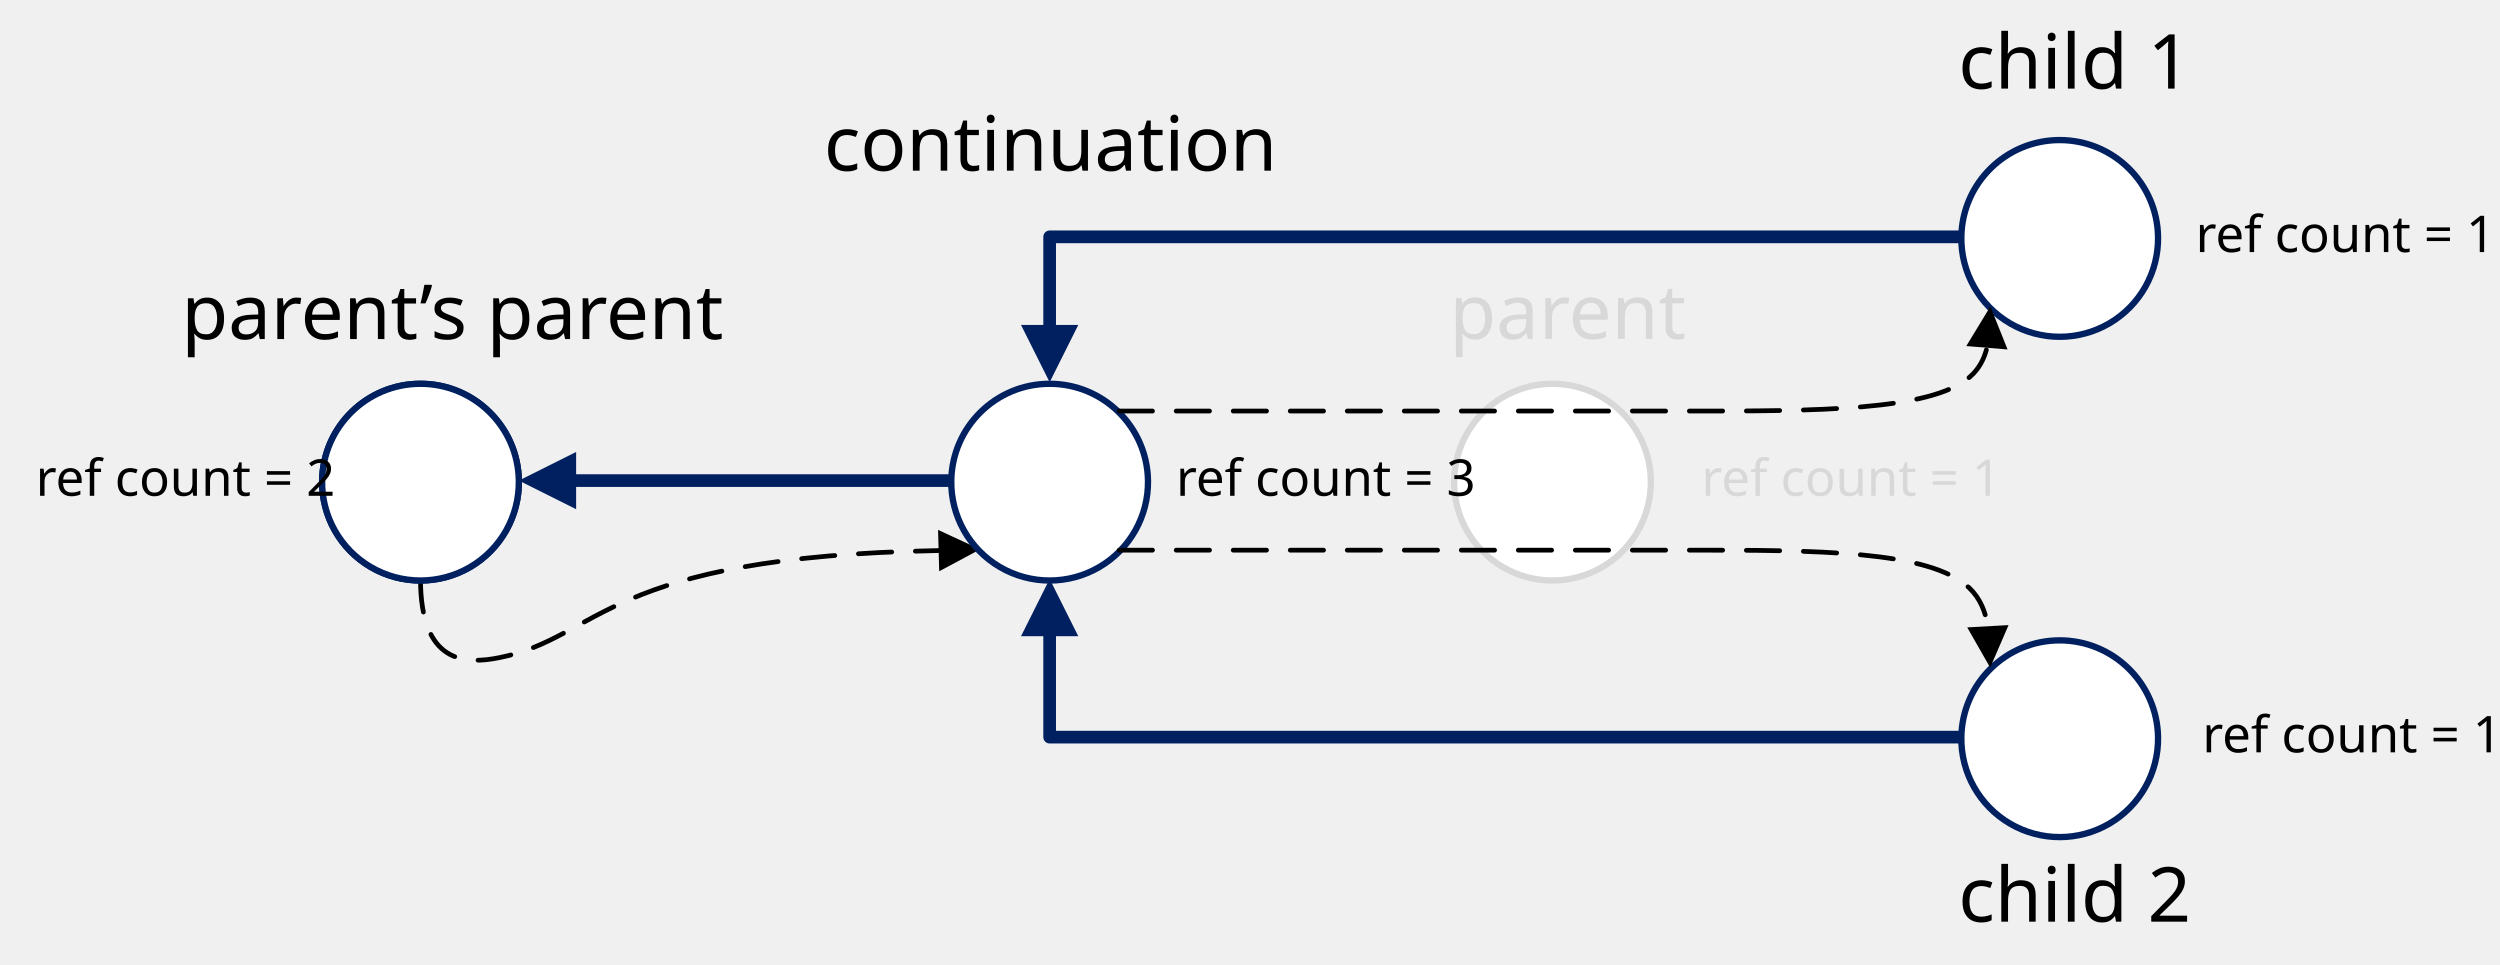
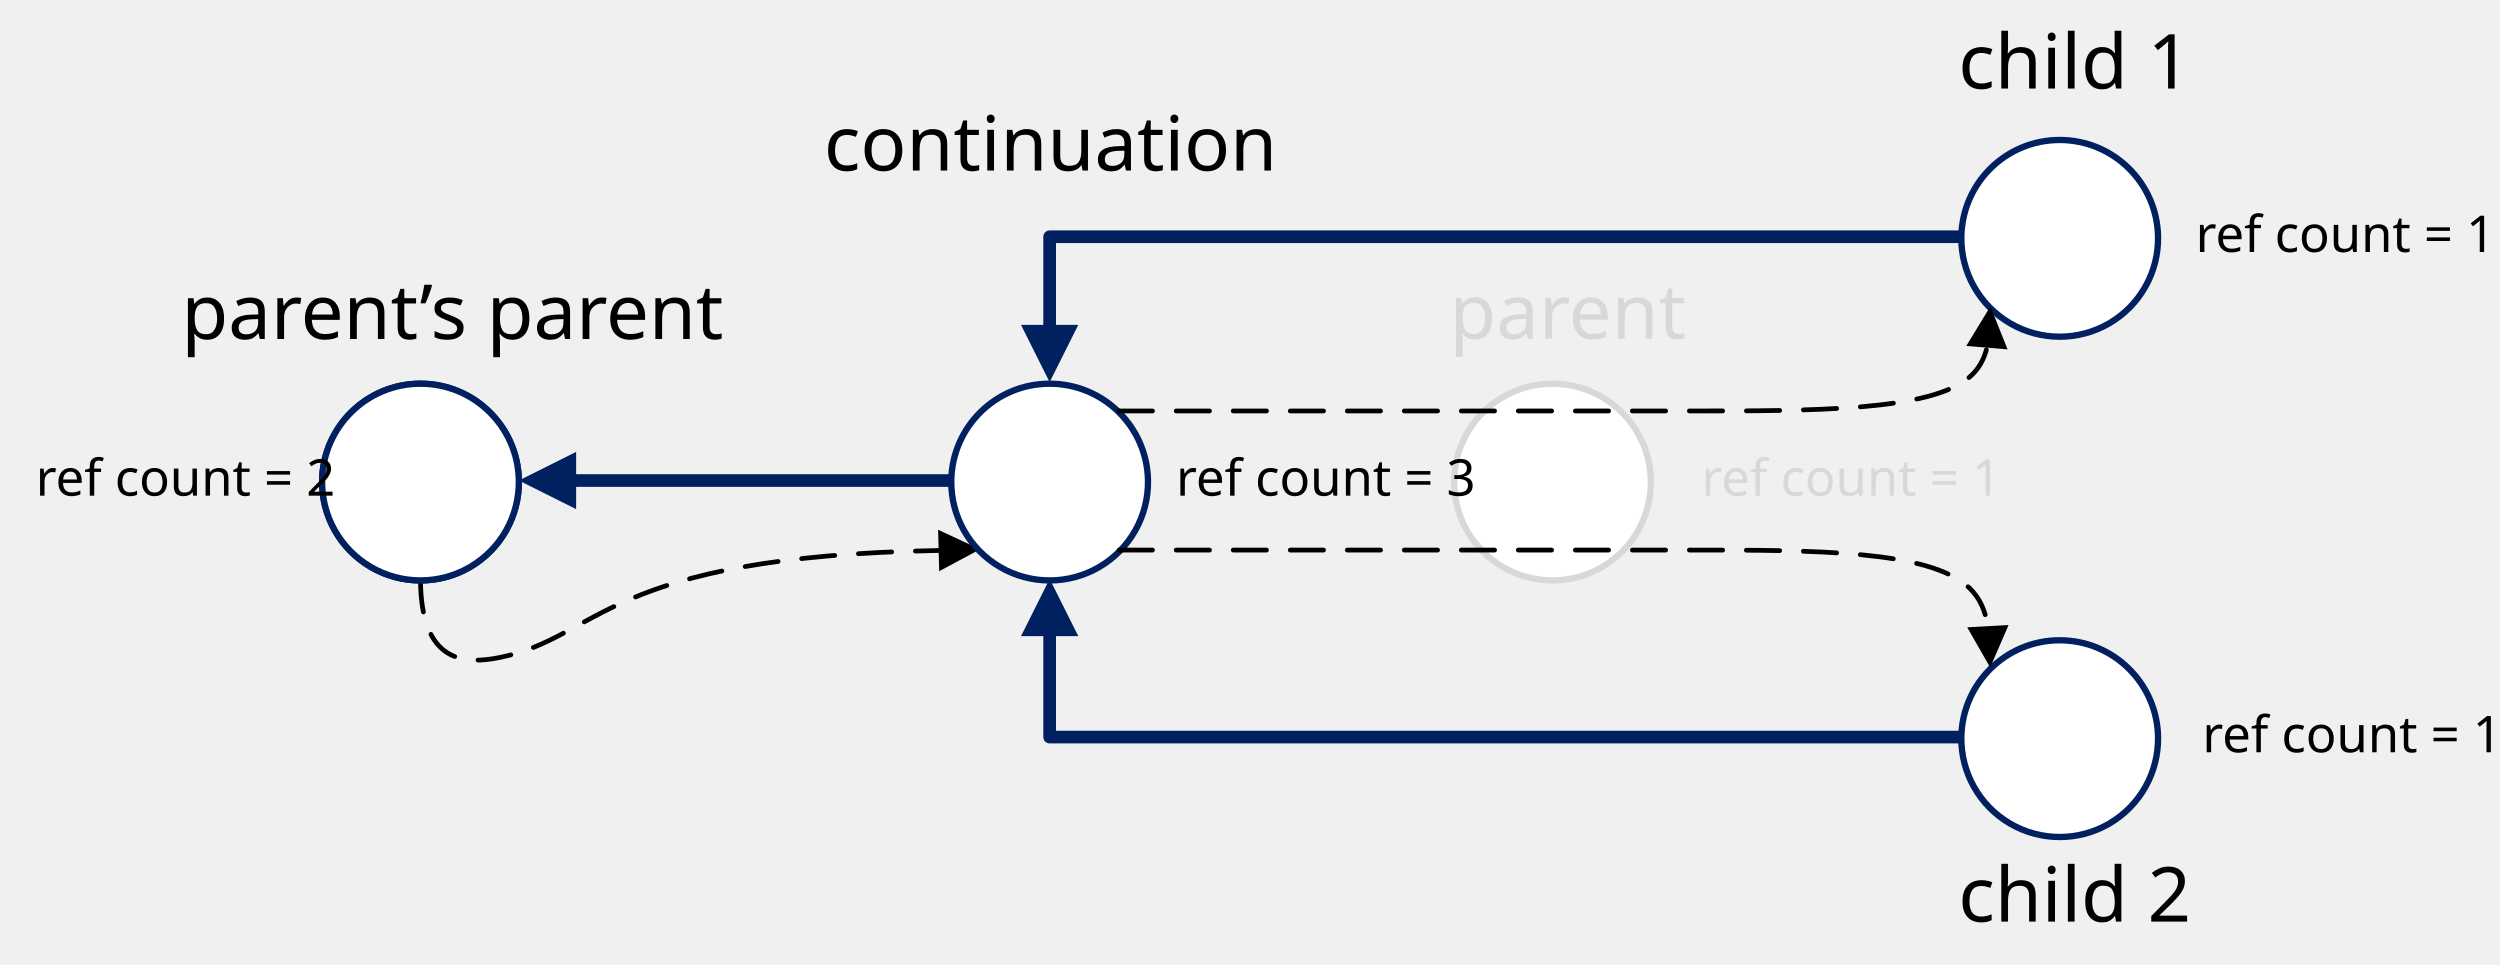
- <svg xmlns="http://www.w3.org/2000/svg" xmlns:xlink="http://www.w3.org/1999/xlink" width="5.481in" height="2.115in" viewBox="0 0 394.625 152.25" xml:space="preserve" color-interpolation-filters="sRGB" class="st12">
-   <style type="text/css">
- 	
- 		.st1 {marker-start:url(#mrkr4-6);stroke:#002060;stroke-linecap:round;stroke-linejoin:round;stroke-width:2}
- 		.st2 {fill:#002060;fill-opacity:1;stroke:#002060;stroke-opacity:1;stroke-width:0.442}
- 		.st3 {fill:#ffffff;stroke:#d8d8d8;stroke-linecap:round;stroke-linejoin:round;stroke-width:1}
- 		.st4 {fill:none;stroke:none;stroke-linecap:round;stroke-linejoin:round;stroke-width:0.75}
- 		.st5 {fill:#d8d8d8;font-family:Calibri;font-size:1em}
- 		.st6 {fill:#ffffff;stroke:#002060;stroke-linecap:round;stroke-linejoin:round;stroke-width:1}
- 		.st7 {marker-end:url(#mrkr4-29);stroke:#000000;stroke-dasharray:5.25,3.75;stroke-linecap:round;stroke-linejoin:round;stroke-width:0.75}
- 		.st8 {fill:#000000;fill-opacity:1;stroke:#000000;stroke-opacity:1;stroke-width:0.229}
- 		.st9 {fill:#000000;font-family:Calibri;font-size:1em}
- 		.st10 {fill:#000000;font-family:Calibri;font-size:0.667em}
- 		.st11 {fill:#d8d8d8;font-family:Calibri;font-size:0.667em}
- 		.st12 {fill:none;fill-rule:evenodd;font-size:12px;overflow:visible;stroke-linecap:square;stroke-miterlimit:3}
- 	
- 	</style>
+ <svg xmlns="http://www.w3.org/2000/svg" xmlns:xlink="http://www.w3.org/1999/xlink" width="526.166" height="203" class="st12" color-interpolation-filters="sRGB" viewBox="0 0 394.625 152.25" xml:space="preserve">
+   <style type="text/css">.st1,.st2{stroke:#002060}.st1{marker-start:url(#mrkr4-6);stroke-linecap:round;stroke-linejoin:round;stroke-width:2}.st2{fill:#002060;fill-opacity:1;stroke-opacity:1;stroke-width:.442}.st3,.st4{fill:#fff;stroke:#d8d8d8;stroke-linecap:round;stroke-linejoin:round;stroke-width:1}.st4{fill:none;stroke:none;stroke-width:.75}.st5{fill:#d8d8d8;font-family:Calibri;font-size:1em}.st6{fill:#fff;stroke:#002060;stroke-linecap:round;stroke-linejoin:round;stroke-width:1}.st7,.st8{stroke:#000}.st7{marker-end:url(#mrkr4-29);stroke-dasharray:5.25,3.75;stroke-linecap:round;stroke-linejoin:round;stroke-width:.75}.st8{fill-opacity:1;stroke-opacity:1;stroke-width:.229}.st10,.st8{fill:#000}.st10,.st11,.st9{font-family:Calibri}.st9{fill:#000;font-size:1em}.st10,.st11{font-size:.667em}.st11{fill:#d8d8d8}.st12{fill:none;fill-rule:evenodd;font-size:12px;overflow:visible;stroke-linecap:square;stroke-miterlimit:3}</style>
  <defs id="Markers">
    <g id="lend4">
-       <path d="M 2 1 L 0 0 L 2 -1 L 2 1 " style="stroke:none" />
+       <path d="M 2 1 L 0 0 L 2 -1 L 2 1" style="stroke:none" />
    </g>
-     <marker id="mrkr4-6" class="st2" refX="4.34" orient="auto" markerUnits="strokeWidth" overflow="visible">
-       <use xlink:href="#lend4" transform="scale(2.26) " />
+     <marker id="mrkr4-6" class="st2" markerUnits="strokeWidth" orient="auto" overflow="visible" refX="4.34">
+       <use transform="scale(2.26)" xlink:href="#lend4" />
    </marker>
-     <marker id="mrkr4-29" class="st8" refX="-8.24" orient="auto" markerUnits="strokeWidth" overflow="visible">
-       <use xlink:href="#lend4" transform="scale(-4.36,-4.36) " />
+     <marker id="mrkr4-29" class="st8" markerUnits="strokeWidth" orient="auto" overflow="visible" refX="-8.24">
+       <use transform="scale(-4.36,-4.36)" xlink:href="#lend4" />
    </marker>
  </defs>
  <g>
    <g id="shape68-1" transform="translate(81.9023,-67.4023)">
      <path d="M8.68 143.25 L9.04 143.25 L68.26 143.25" class="st1" />
    </g>
    <g id="shape53-7" transform="translate(229.535,-60.875)">
      <path d="M0 136.72 A15.527 15.527 0 0 1 31.05 136.72 A15.527 15.527 0 1 1 0 136.72 Z" class="st3" />
    </g>
    <g id="shape55-9" transform="translate(220.937,-92.375)">
-       <rect x="0" y="132.25" width="48.25" height="20" class="st4" />
+       <rect width="48.25" height="20" x="0" y="132.25" class="st4" />
      <text x="7.86" y="145.85" class="st5">parent</text>
    </g>
    <g id="shape50-12" transform="translate(165.687,-60.875)">
      <path d="M0 160.93 L0 161.29 L0 177.22 L143.91 177.22" class="st1" />
    </g>
    <g id="shape52-17" transform="translate(165.687,-91.9295)">
      <path d="M0 143.57 L0 143.21 L0 129.3 L143.91 129.3" class="st1" />
    </g>
    <g id="shape54-22" transform="translate(309.598,-99.3477)">
      <path d="M0 136.72 A15.527 15.527 0 0 1 31.05 136.72 A15.527 15.527 0 1 1 0 136.72 Z" class="st6" />
    </g>
    <g id="shape56-24" transform="translate(66.375,-54.1482)">
      <path d="M0 145.52 C0 159.02 7.13 159.02 12.52 157.93 C28.4 154.72 29 142 81.79 141.04 L82.15 141.03" class="st7" />
    </g>
    <g id="shape57-30" transform="translate(50.8477,-60.875)">
      <path d="M0 136.72 A15.527 15.527 0 0 1 31.05 136.72 A15.527 15.527 0 1 1 0 136.72 Z" class="st6" />
    </g>
    <g id="shape58-32" transform="translate(17.1875,-92.3437)">
-       <rect x="0" y="132.25" width="98.375" height="20" class="st4" />
+       <rect width="98.375" height="20" x="0" y="132.25" class="st4" />
      <text x="11.46" y="145.85" class="st9">parent’s parent</text>
    </g>
    <g id="shape59-35" transform="translate(309.598,-20.375)">
      <path d="M0 136.72 A15.527 15.527 0 0 1 31.05 136.72 A15.527 15.527 0 1 1 0 136.72 Z" class="st6" />
    </g>
    <g id="shape62-37" transform="translate(301,-131.875)">
-       <rect x="0" y="132.25" width="48.25" height="20" class="st4" />
+       <rect width="48.25" height="20" x="0" y="132.25" class="st4" />
      <text x="8.13" y="145.85" class="st9">child 1</text>
    </g>
    <g id="shape63-40" transform="translate(301,-0.375)">
-       <rect x="0" y="132.25" width="48.25" height="20" class="st4" />
+       <rect width="48.25" height="20" x="0" y="132.25" class="st4" />
      <text x="8.13" y="145.85" class="st9">child 2</text>
    </g>
    <g id="shape64-43" transform="translate(50.8477,-60.875)">
      <path d="M0 136.72 A15.527 15.527 0 0 1 31.05 136.72 A15.527 15.527 0 1 1 0 136.72 Z" class="st6" />
    </g>
    <g id="shape66-45" transform="translate(150.16,-60.875)">
      <path d="M0 136.72 A15.527 15.527 0 0 1 31.05 136.72 A15.527 15.527 0 1 1 0 136.72 Z" class="st6" />
    </g>
    <g id="shape67-47" transform="translate(123.562,-118.93)">
-       <rect x="0" y="132.25" width="75.25" height="20" class="st4" />
+       <rect width="75.25" height="20" x="0" y="132.25" class="st4" />
      <text x="6.5" y="145.85" class="st9">continuation</text>
    </g>
    <g id="shape71-50" transform="translate(176.668,-86.6386)">
-       <path d="M0 151.51 C34.37 151.51 63.74 151.51 90.04 151.51 C109.91 151.51 128.03 151.51 134.24 146.15 C135.73 144.87        136.54 143.27 136.97 141.52 L137 141.16" class="st7" />
+       <path d="M0 151.51 C34.37 151.51 63.74 151.51 90.04 151.51 C109.91 151.51 128.03 151.51 134.24 146.15 C135.73 144.87 136.54 143.27 136.97 141.52 L137 141.16" class="st7" />
    </g>
    <g id="shape72-55" transform="translate(176.668,-65.4214)">
-       <path d="M0 152.25 C34.37 152.25 63.71 152.25 89.97 152.25 C109.84 152.25 127.94 152.25 134.19 158.22 C135.91 159.86        136.73 161.96 137.12 164.26 L137.14 164.62" class="st7" />
+       <path d="M0 152.25 C34.37 152.25 63.71 152.25 89.97 152.25 C109.84 152.25 127.94 152.25 134.19 158.22 C135.91 159.86 136.73 161.96 137.12 164.26 L137.14 164.62" class="st7" />
    </g>
    <g id="shape75-60" transform="translate(180.375,-66.4023)">
-       <rect x="0" y="132.25" width="51.875" height="20" class="st4" />
+       <rect width="51.875" height="20" x="0" y="132.25" class="st4" />
      <text x="5.26" y="144.65" class="st10">ref count = 3</text>
    </g>
    <g id="shape76-63" transform="translate(341.313,-104.875)">
-       <rect x="0" y="132.25" width="51.875" height="20" class="st4" />
+       <rect width="51.875" height="20" x="0" y="132.25" class="st4" />
      <text x="5.26" y="144.65" class="st10">ref count = 1</text>
    </g>
    <g id="shape77-66" transform="translate(342.375,-25.9023)">
-       <rect x="0" y="132.25" width="51.875" height="20" class="st4" />
+       <rect width="51.875" height="20" x="0" y="132.25" class="st4" />
      <text x="5.26" y="144.65" class="st10">ref count = 1</text>
    </g>
    <g id="shape78-69" transform="translate(263.305,-66.4023)">
-       <rect x="0" y="132.25" width="51.875" height="20" class="st4" />
+       <rect width="51.875" height="20" x="0" y="132.25" class="st4" />
      <text x="5.26" y="144.65" class="st11">ref count = 1</text>
    </g>
    <g id="shape79-72" transform="translate(0.375,-66.4023)">
-       <rect x="0" y="132.25" width="51.875" height="20" class="st4" />
+       <rect width="51.875" height="20" x="0" y="132.25" class="st4" />
      <text x="5.26" y="144.65" class="st10">ref count = 2</text>
    </g>
  </g>
</svg>
